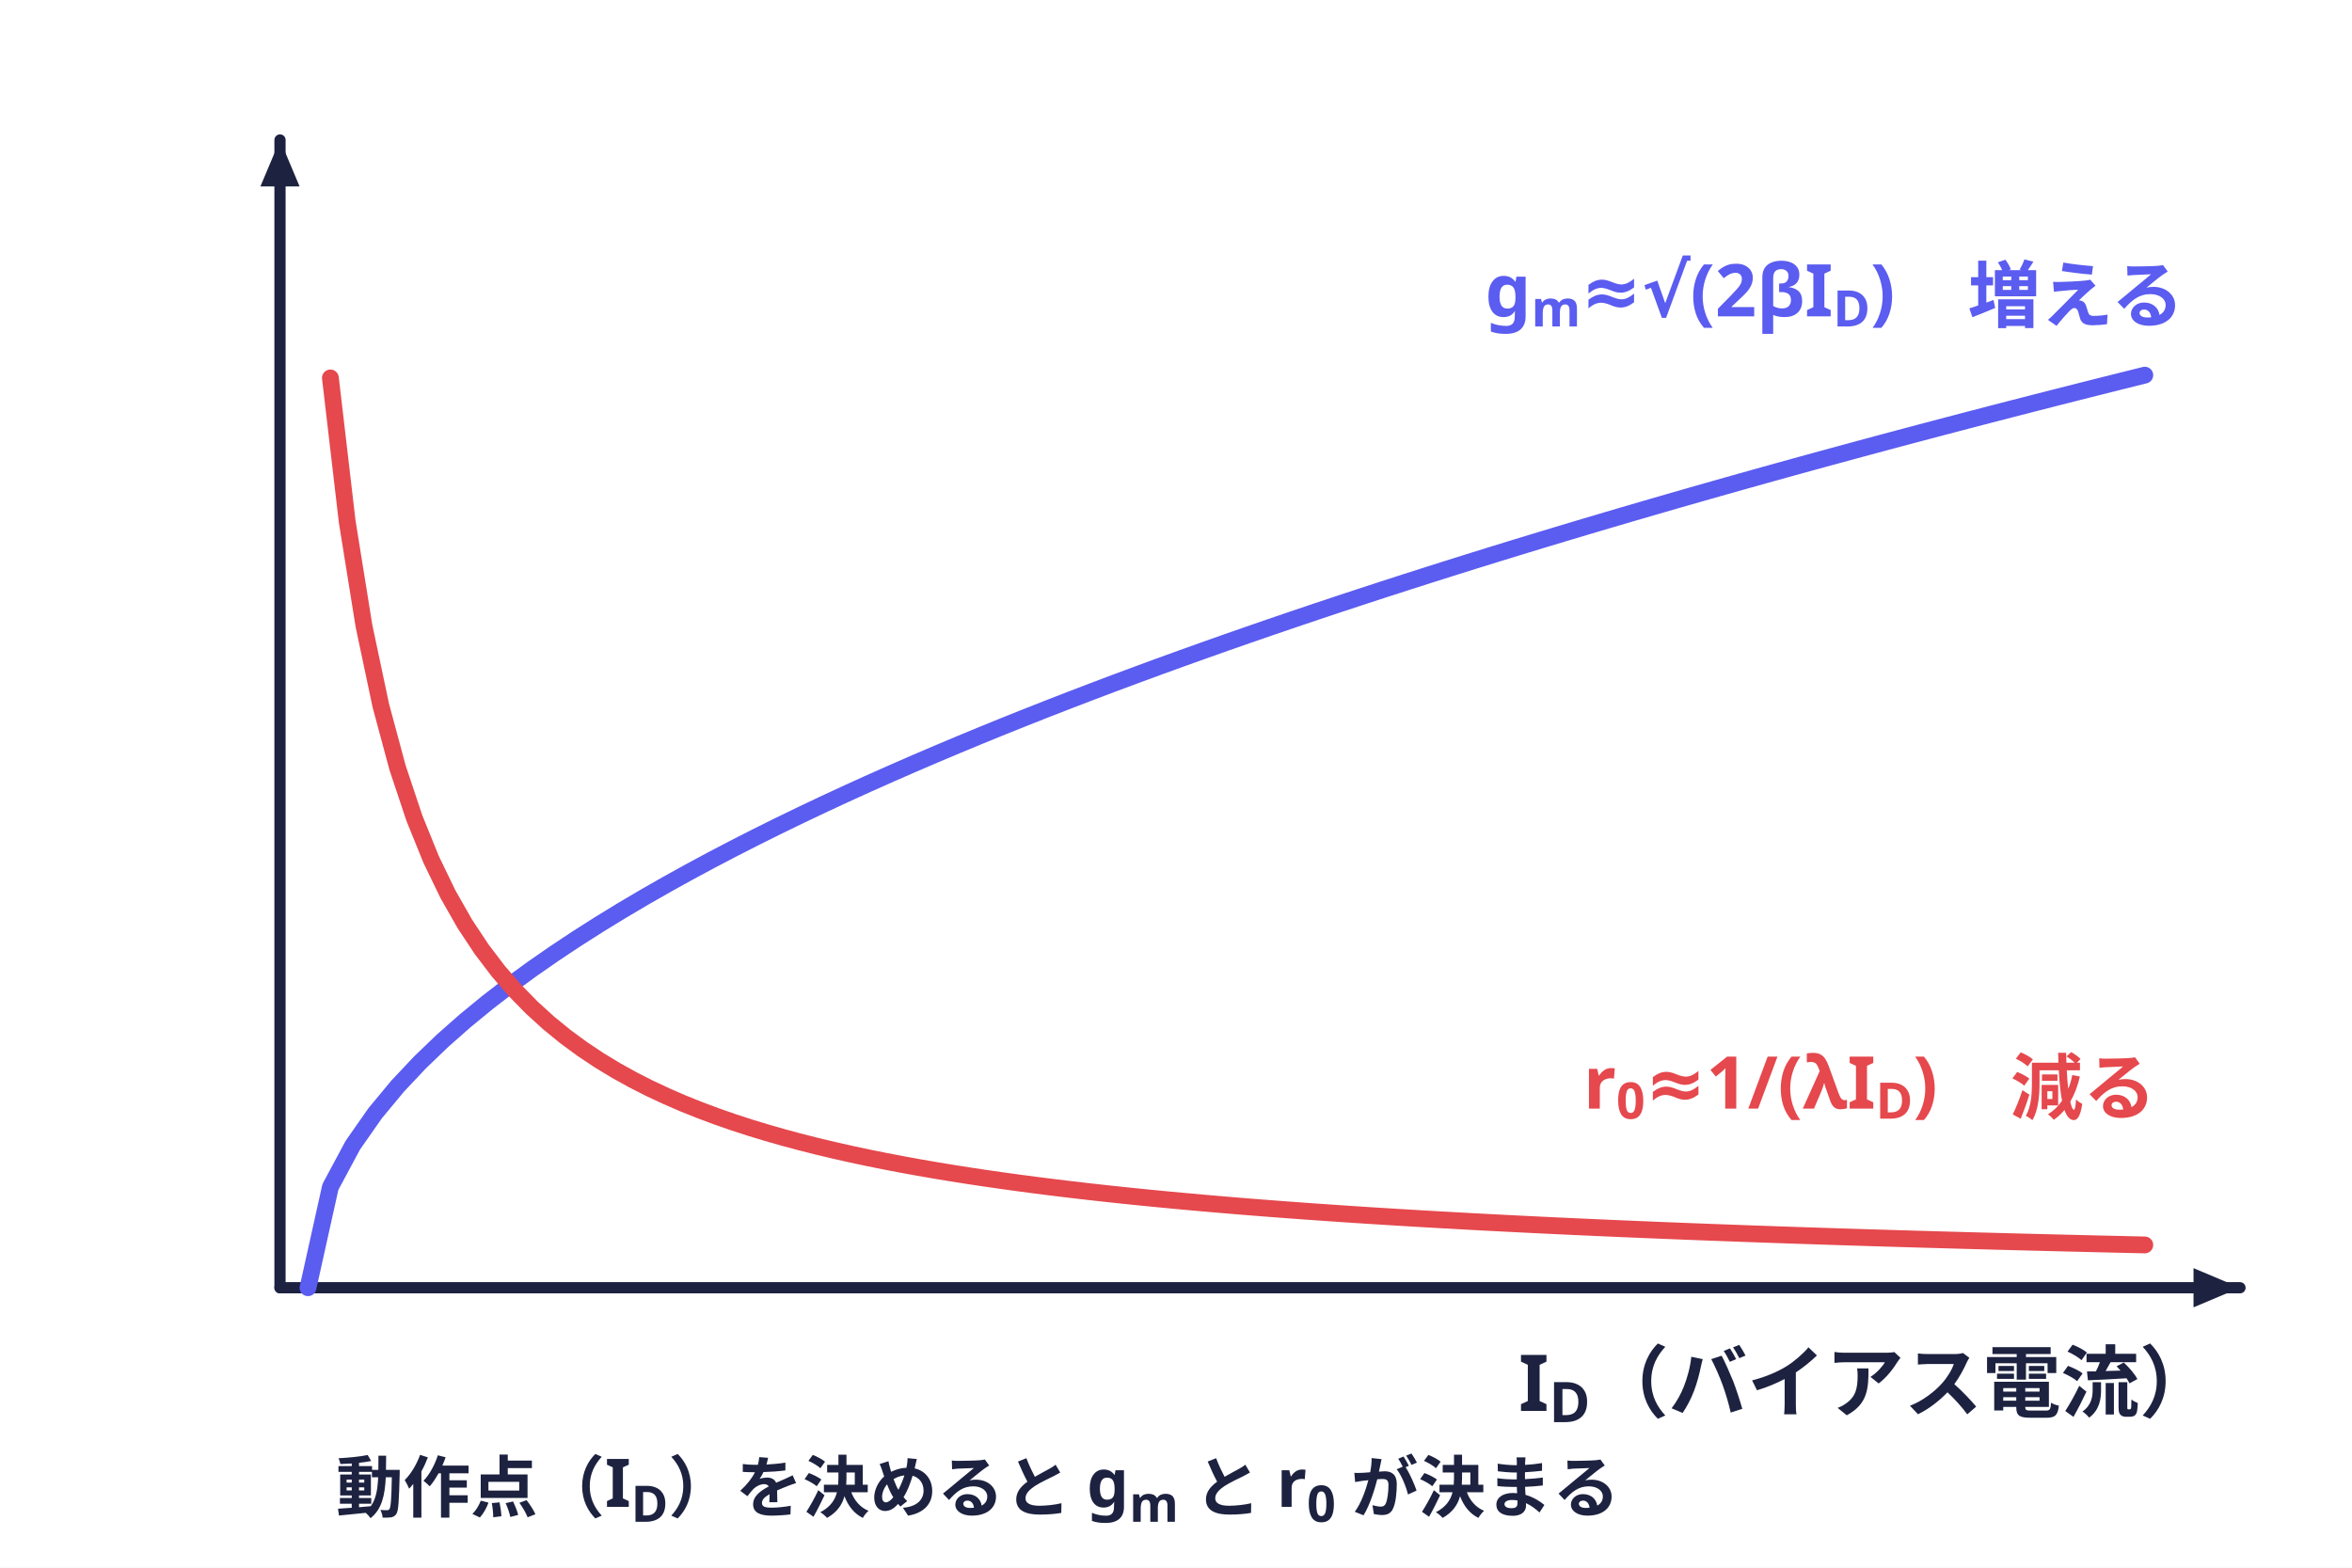
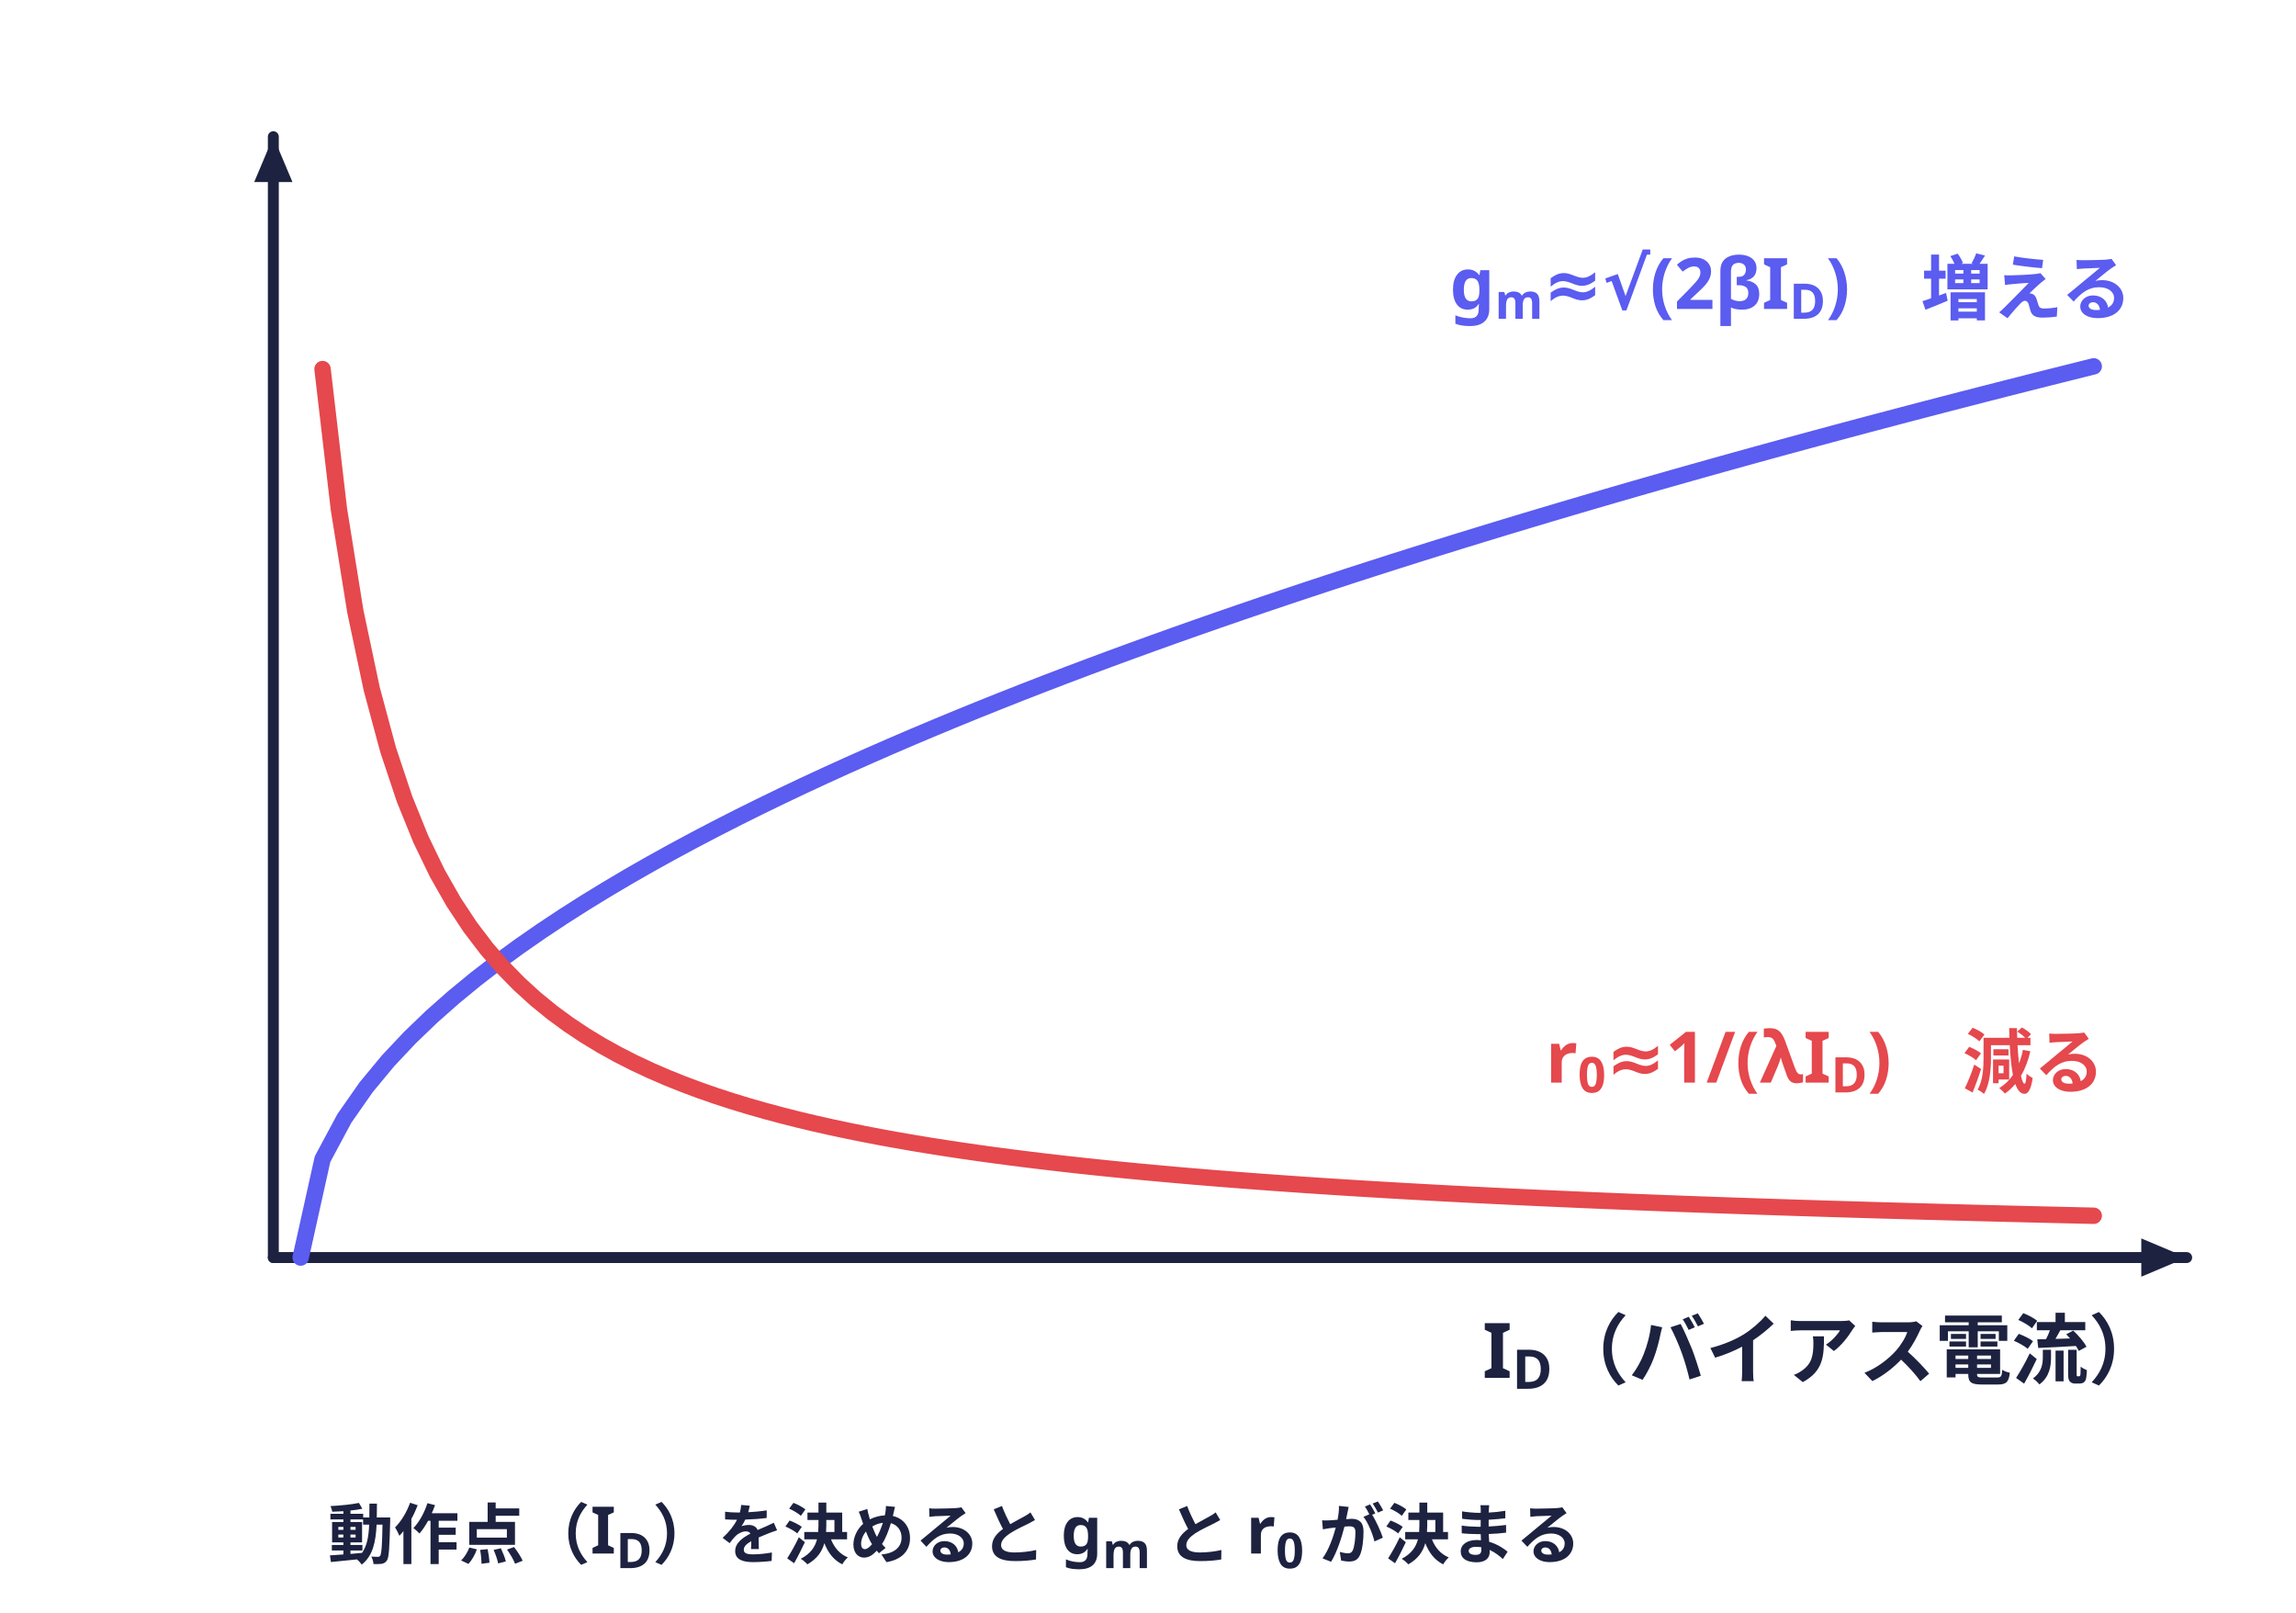
- <svg xmlns="http://www.w3.org/2000/svg" viewBox="0 0 420 280" width="420" height="280">
-   <rect width="420" height="280" fill="#fff" />
+ <svg xmlns="http://www.w3.org/2000/svg" viewBox="0 0 420 295" width="420" height="295">
+   <rect width="420" height="295" fill="#fff" />
  <polyline points="50,230 400,230" fill="none" stroke="#1d2240" stroke-width="2" stroke-linejoin="round" stroke-linecap="round" />
  <polygon points="400,230 391.7,233.5 391.7,226.5" fill="#1d2240" />
  <polyline points="50,230 50,25" fill="none" stroke="#1d2240" stroke-width="2" stroke-linejoin="round" stroke-linecap="round" />
  <polygon points="50,25 53.5,33.3 46.5,33.3" fill="#1d2240" />
  <text x="396" y="252" text-anchor="end" font-size="14" fill="#1d2240" font-weight="600" font-family="Hiragino Sans, Noto Sans JP, sans-serif">I<tspan baseline-shift="sub" font-size="10">D</tspan>（バイアス電流）</text>
  <text x="42" y="29" text-anchor="end" font-size="14" fill="#1d2240" font-weight="600" font-family="Hiragino Sans, Noto Sans JP, sans-serif" />
  <polyline points="55,230.0 59,212.0 63,204.544 67,198.823 71,194.0 75,189.751 79,185.909 83,182.376 87,179.088 91,176.0 95,173.079 99,170.301 103,167.646 107,165.1 111,162.65 115,160.286 119,158.0 123,155.784 127,153.632 131,151.54 135,149.502 139,147.514 143,145.573 147,143.675 151,141.818 155,140.0 159,138.218 163,136.469 167,134.753 171,133.067 175,131.41 179,129.78 183,128.177 187,126.598 191,125.043 195,123.511 199,122.0 203,120.51 207,119.041 211,117.59 215,116.158 219,114.744 223,113.347 227,111.966 231,110.602 235,109.252 239,107.918 243,106.598 247,105.292 251,104.0 255,102.721 259,101.454 263,100.2 267,98.958 271,97.728 275,96.508 279,95.3 283,94.103 287,92.916 291,91.739 295,90.573 299,89.416 303,88.268 307,87.129 311,86.0 315,84.879 319,83.767 323,82.664 327,81.568 331,80.481 335,79.401 339,78.329 343,77.265 347,76.208 351,75.158 355,74.115 359,73.08 363,72.051 367,71.028 371,70.013 375,69.003 379,68.0 383,67.003" fill="none" stroke="#5b5cf0" stroke-width="3" stroke-linejoin="round" stroke-linecap="round" />
  <text x="390" y="56.507" text-anchor="end" font-size="13" fill="#5b5cf0" font-weight="600" font-family="Hiragino Sans, Noto Sans JP, sans-serif">g<tspan baseline-shift="sub" font-size="9">m</tspan>≈√(2βI<tspan baseline-shift="sub" font-size="9">D</tspan>)　増える</text>
  <polyline points="59,67.5 62,93.158 65,111.818 68,126.0 71,137.143 74,146.129 77,153.529 80,159.73 83,165.0 86,169.535 89,173.478 92,176.939 95,180.0 98,182.727 101,185.172 104,187.377 107,189.375 110,191.194 113,192.857 116,194.384 119,195.789 122,197.089 125,198.293 128,199.412 131,200.455 134,201.429 137,202.34 140,203.196 143,204.0 146,204.757 149,205.472 152,206.147 155,206.786 158,207.391 161,207.966 164,208.512 167,209.032 170,209.528 173,210.0 176,210.451 179,210.882 182,211.295 185,211.69 188,212.069 191,212.432 194,212.781 197,213.117 200,213.439 203,213.75 206,214.049 209,214.337 212,214.615 215,214.884 218,215.143 221,215.393 224,215.635 227,215.87 230,216.096 233,216.316 236,216.528 239,216.735 242,216.935 245,217.129 248,217.317 251,217.5 254,217.678 257,217.85 260,218.018 263,218.182 266,218.341 269,218.496 272,218.646 275,218.793 278,218.936 281,219.076 284,219.212 287,219.344 290,219.474 293,219.6 296,219.723 299,219.844 302,219.961 305,220.076 308,220.189 311,220.299 314,220.406 317,220.511 320,220.614 323,220.714 326,220.813 329,220.909 332,221.003 335,221.096 338,221.186 341,221.275 344,221.362 347,221.447 350,221.531 353,221.613 356,221.693 359,221.772 362,221.85 365,221.925 368,222.0 371,222.073 374,222.145 377,222.216 380,222.285 383,222.353" fill="none" stroke="#e5484d" stroke-width="3" stroke-linejoin="round" stroke-linecap="round" />
  <text x="385" y="198" text-anchor="end" font-size="13" fill="#e5484d" font-weight="600" font-family="Hiragino Sans, Noto Sans JP, sans-serif">r<tspan baseline-shift="sub" font-size="9">0</tspan>≈1/(λI<tspan baseline-shift="sub" font-size="9">D</tspan>)　減る</text>
-   <text x="60" y="270" text-anchor="start" font-size="12" fill="#1d2240" font-weight="600" font-family="Hiragino Sans, Noto Sans JP, sans-serif">動作点（I<tspan baseline-shift="sub" font-size="9">D</tspan>）を決めると g<tspan baseline-shift="sub" font-size="9">m</tspan> と r<tspan baseline-shift="sub" font-size="9">0</tspan> が決まる</text>
+   <text x="60" y="285" text-anchor="start" font-size="12" fill="#1d2240" font-weight="600" font-family="Hiragino Sans, Noto Sans JP, sans-serif">動作点（I<tspan baseline-shift="sub" font-size="9">D</tspan>）を決めると g<tspan baseline-shift="sub" font-size="9">m</tspan> と r<tspan baseline-shift="sub" font-size="9">0</tspan> が決まる</text>
</svg>
